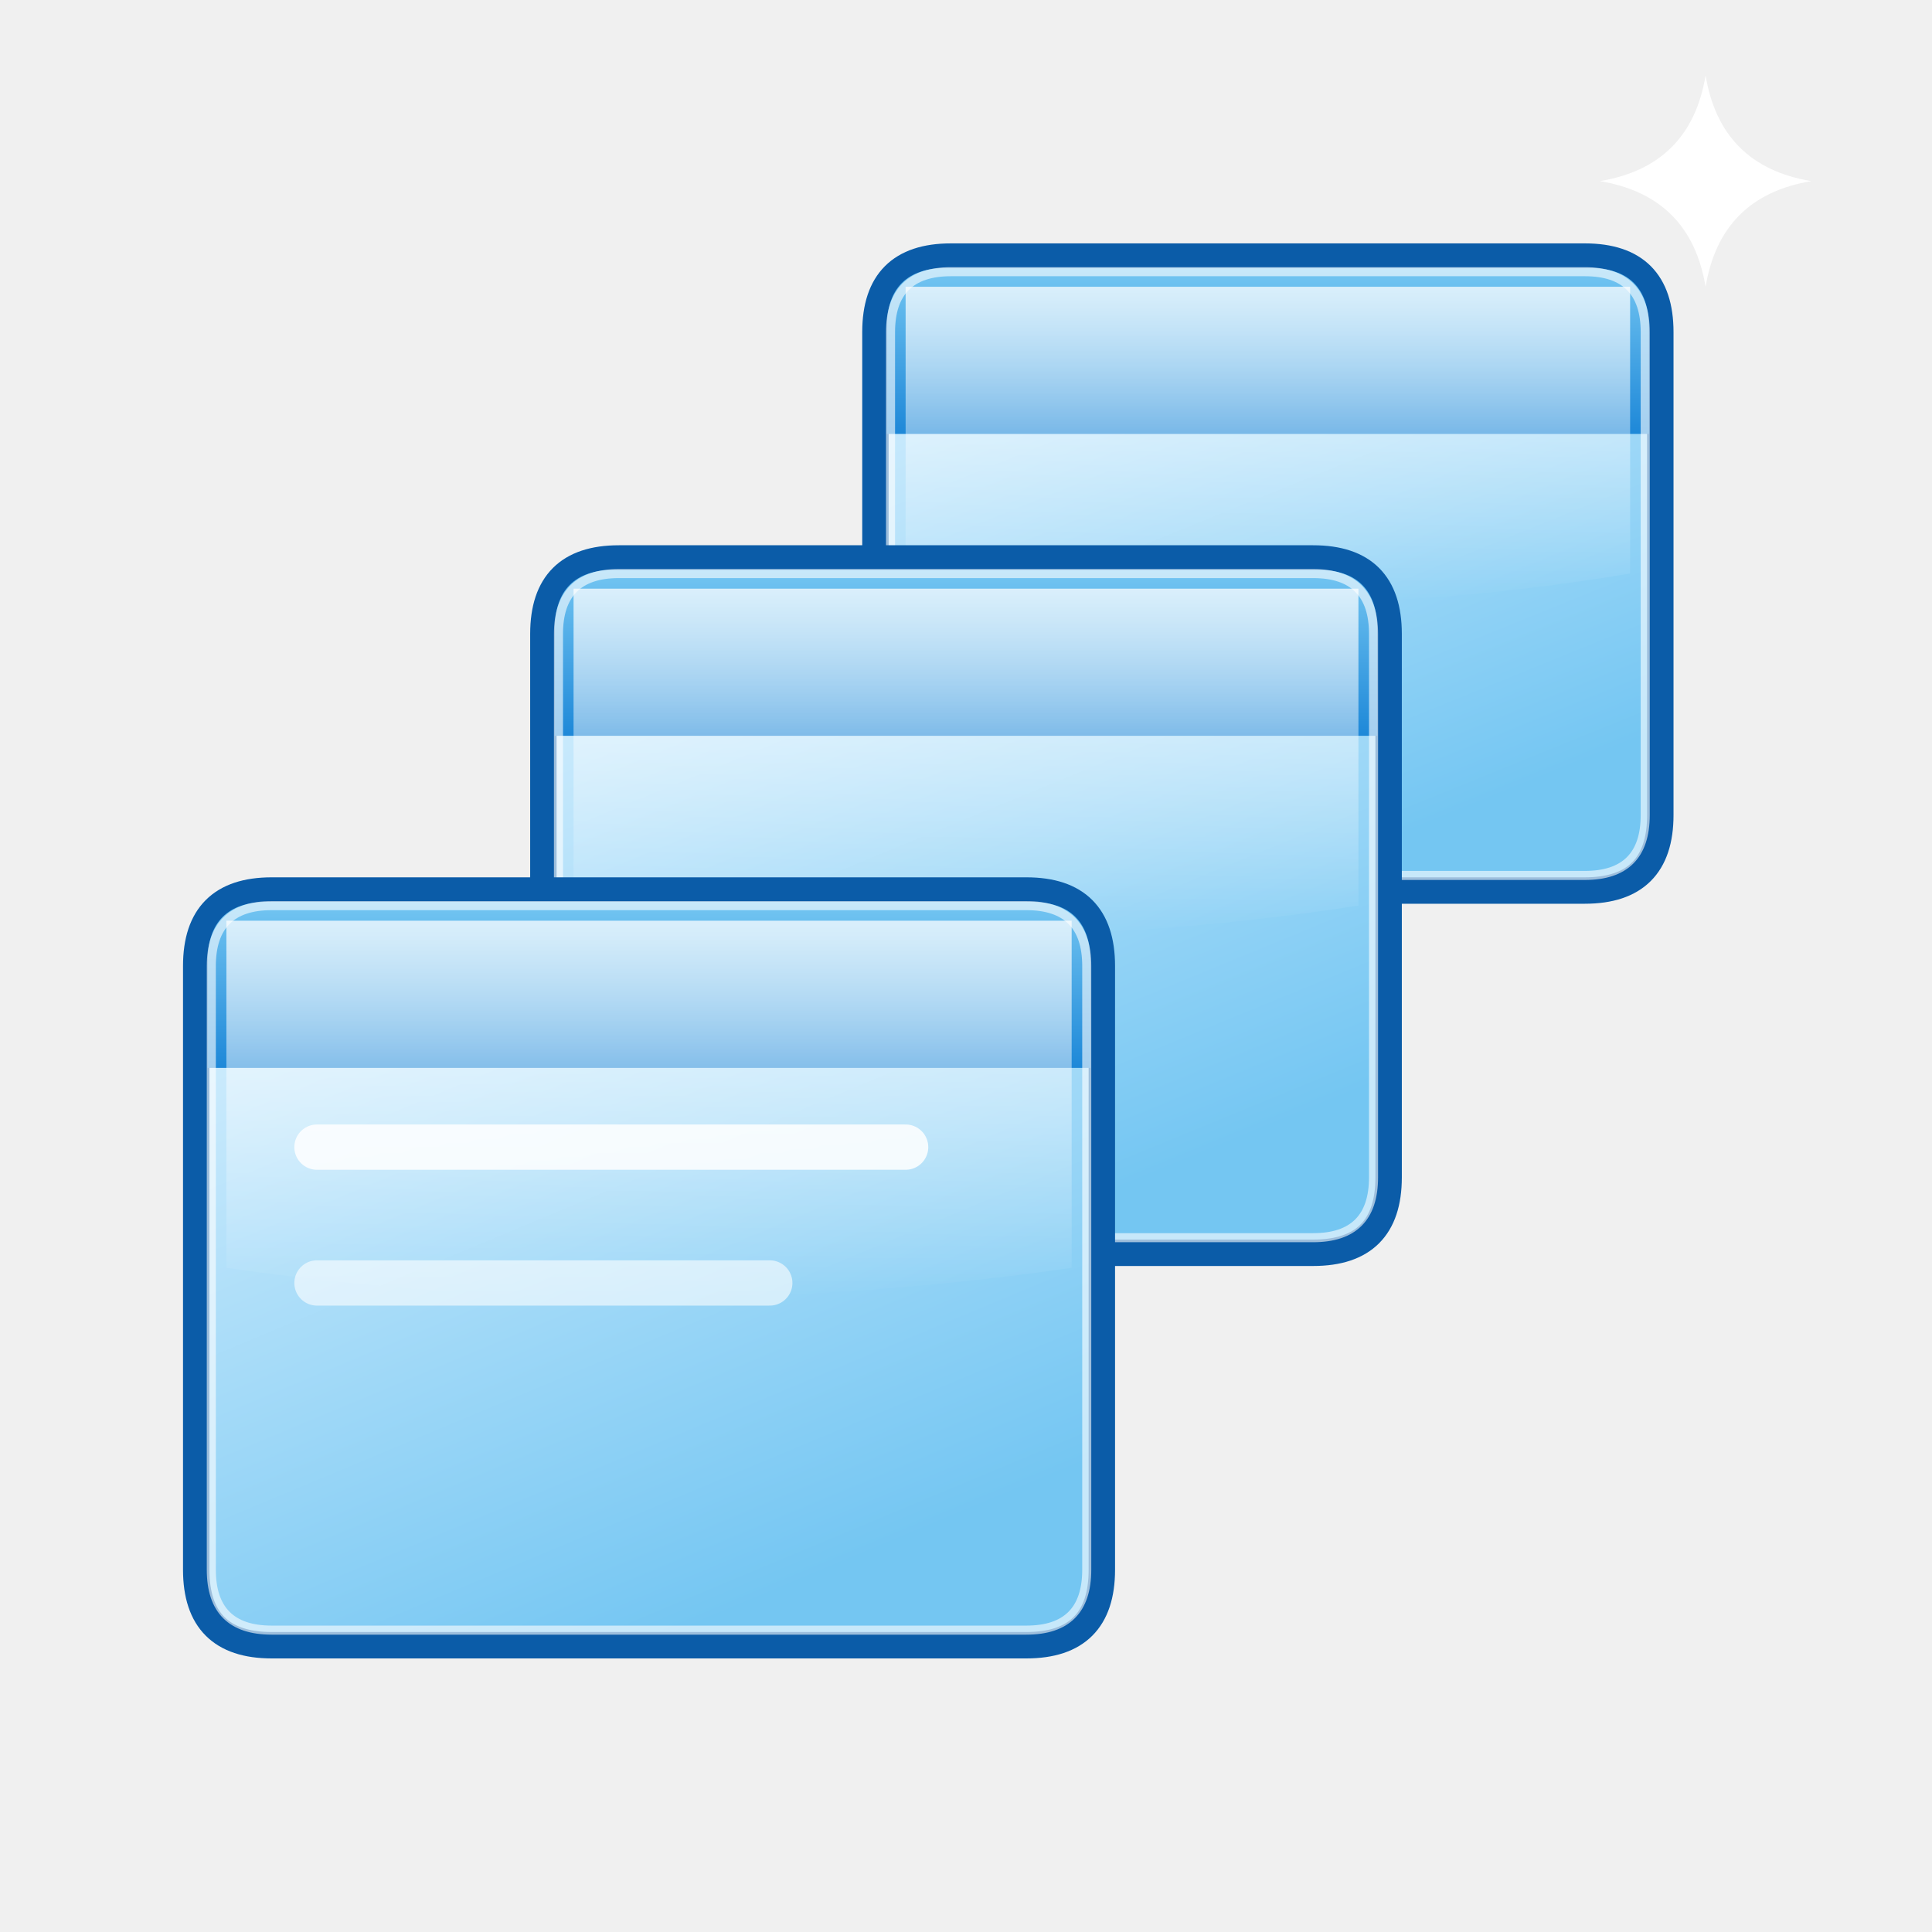
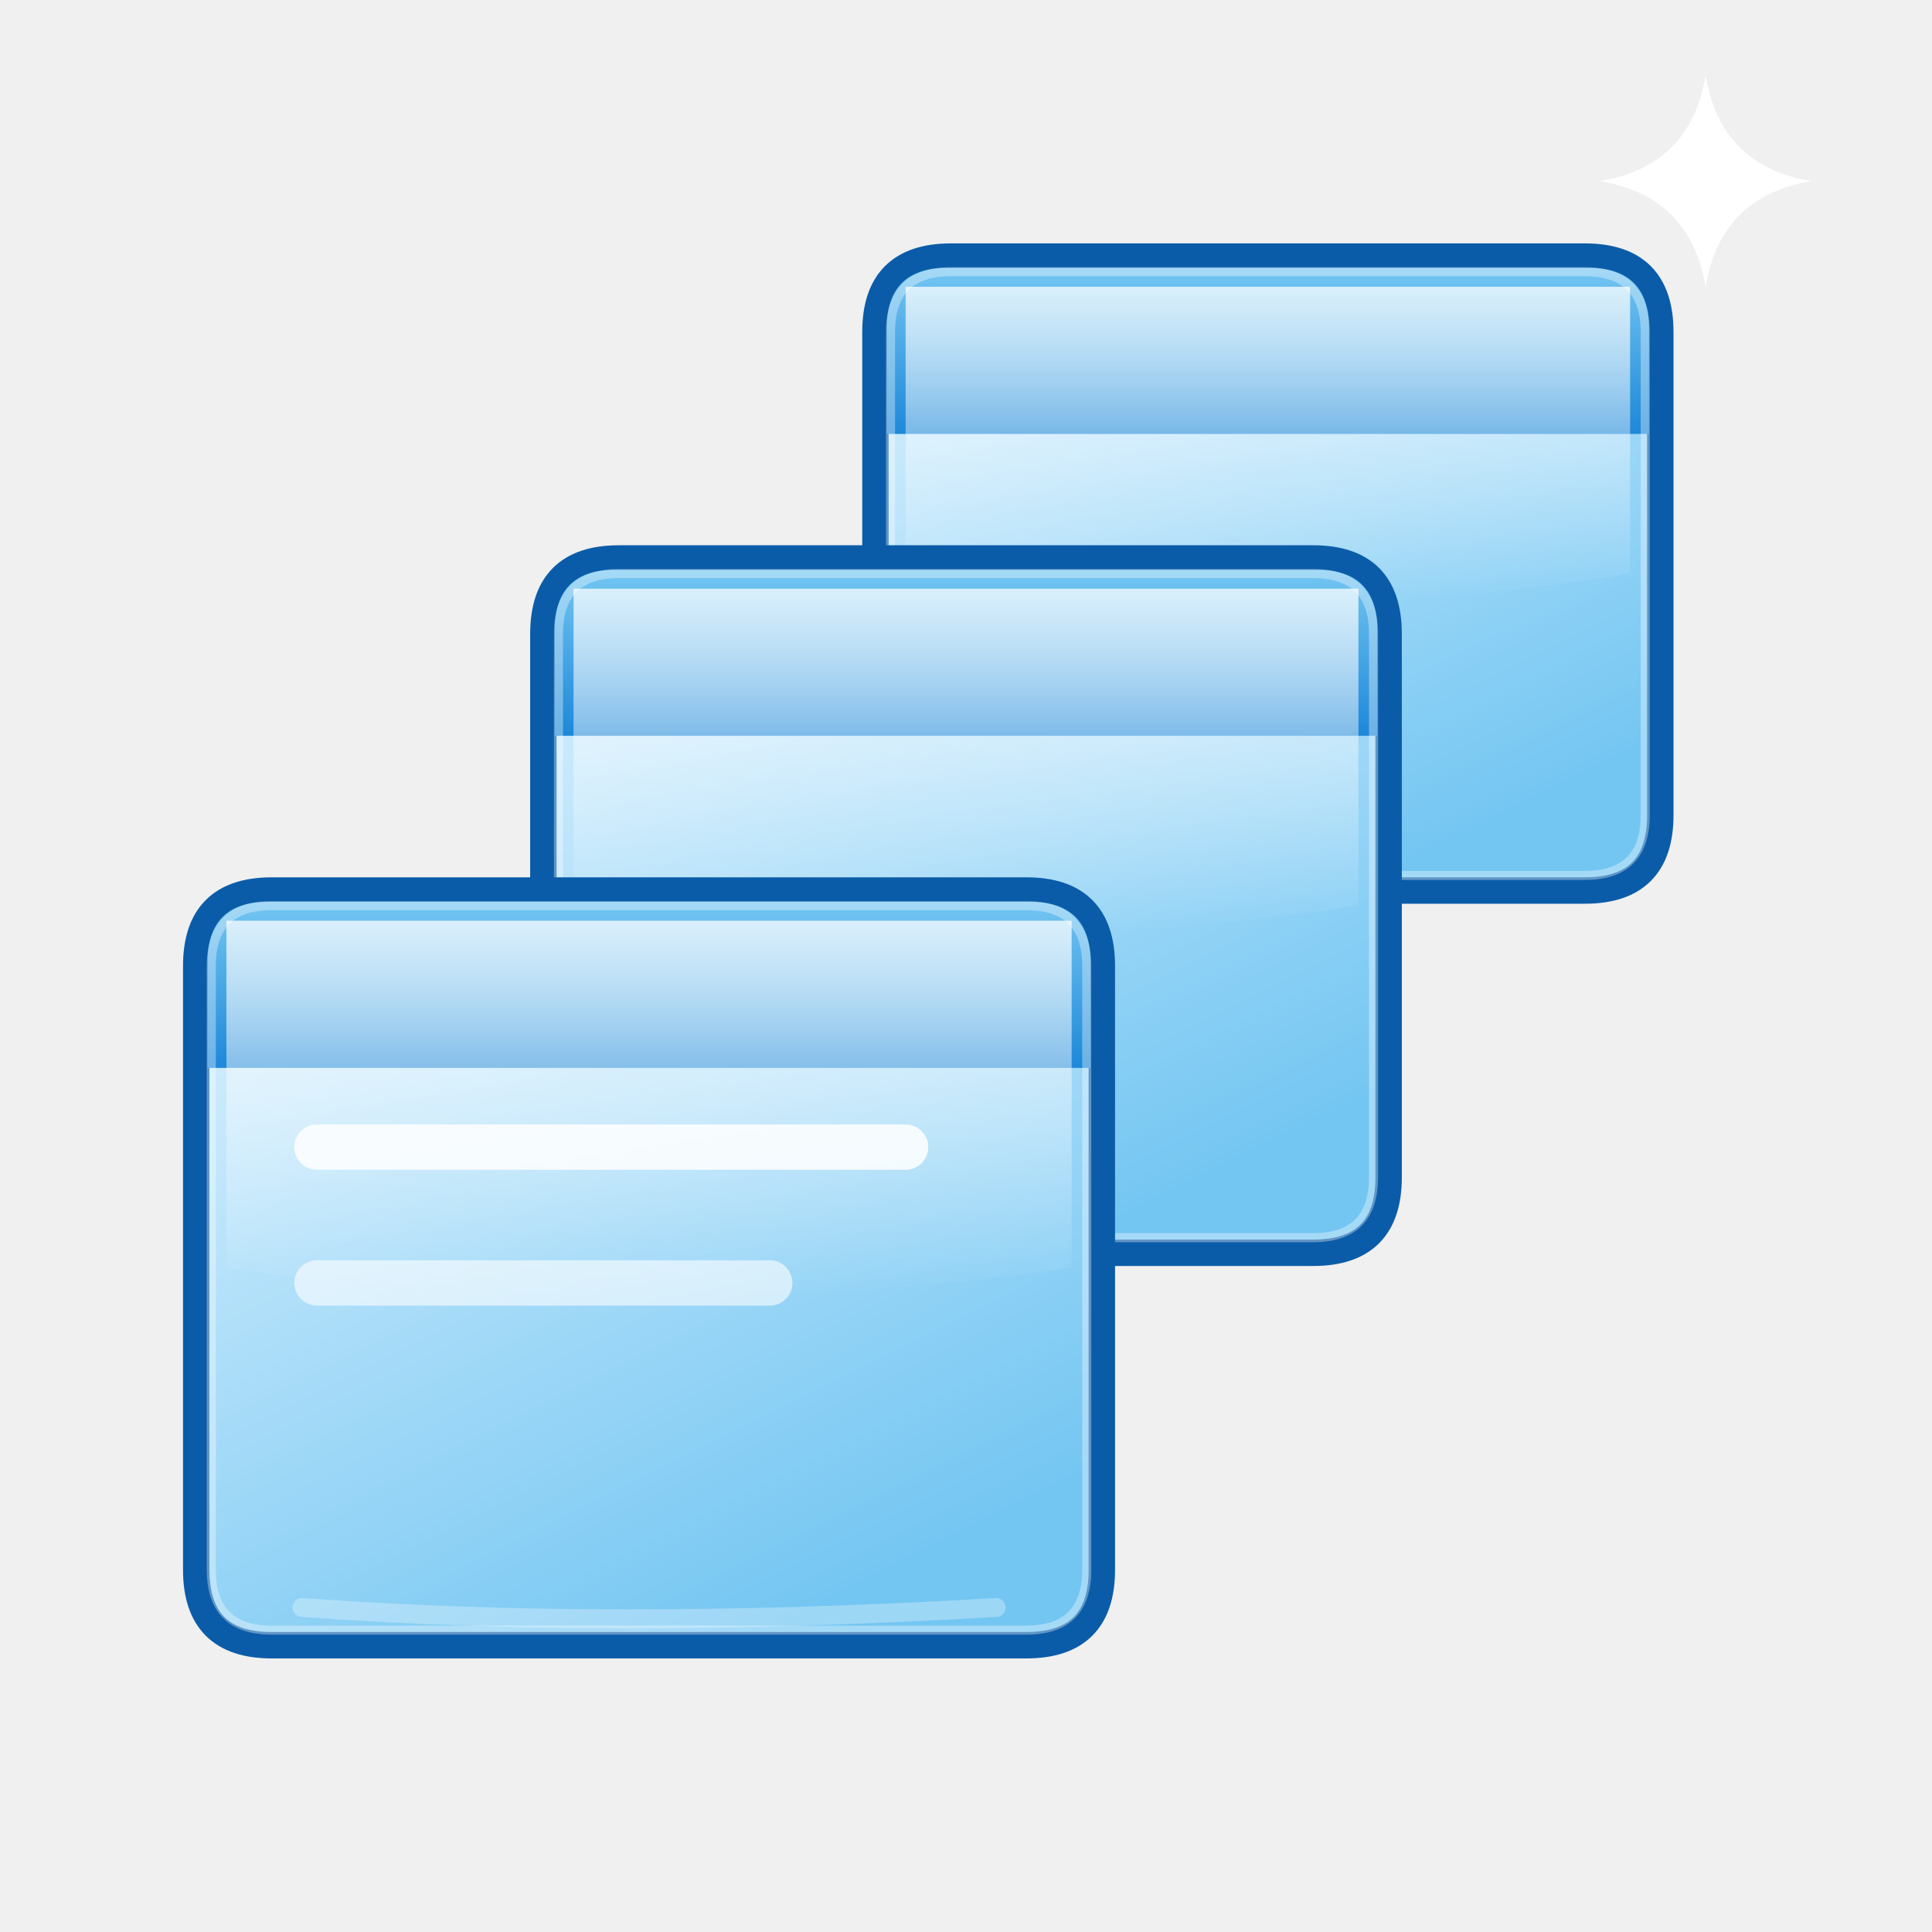
<svg xmlns="http://www.w3.org/2000/svg" viewBox="0 0 256 256">
  <defs>
-     <linearGradient id="tidy-glass" x1="0" y1="0" x2="0.5" y2="1">
+     <linearGradient id="tidy-glass" x1="0" y1="0" x2="0.6" y2="1">
      <stop offset="0" stop-color="#dff3ff" stop-opacity="1" />
      <stop offset="1" stop-color="#74c6f2" stop-opacity="1" />
    </linearGradient>
    <linearGradient id="tidy-band" x1="0" y1="0" x2="0" y2="1">
      <stop offset="0" stop-color="#74c6f2" stop-opacity="1" />
      <stop offset="1" stop-color="#1e88d8" stop-opacity="1" />
    </linearGradient>
    <linearGradient id="tidy-gloss" x1="0" y1="0" x2="0" y2="1">
      <stop offset="0" stop-color="#ffffff" stop-opacity="0.75" />
      <stop offset="1" stop-color="#ffffff" stop-opacity="0" />
    </linearGradient>
  </defs>
  <path d="M126 34H210Q220 34 220 44V108Q220 118 210 118H126Q116 118 116 108V44Q116 34 126 34Z" fill="url(#tidy-glass)" stroke="#0b5ca8" stroke-width="3.5" stroke-linejoin="round" />
  <path d="M117.5 57.5V43.5Q117.5 35.5 125.5 35.5H210.5Q218.5 35.5 218.5 43.5V57.5Z" fill="url(#tidy-band)" />
  <path d="M120 38H216V76.0Q168.0 84.0 120 76.0Z" fill="url(#tidy-gloss)" />
-   <path d="M126 36H210Q218 36 218 44V108Q218 116 210 116H126Q118 116 118 108V44Q118 36 126 36Z" fill="none" stroke="#ffffff" stroke-opacity=".6" stroke-width="1.2" />
+   <path d="M126 36H210Q218 36 218 44V108Q218 116 210 116H126Q118 116 118 108V44Q118 36 126 36Z" fill="none" stroke="#ffffff" stroke-opacity=".35" stroke-width="1.2" />
  <path d="M82 74H174Q184 74 184 84V156Q184 166 174 166H82Q72 166 72 156V84Q72 74 82 74Z" fill="url(#tidy-glass)" stroke="#0b5ca8" stroke-width="3.5" stroke-linejoin="round" />
  <path d="M73.5 97.5V83.5Q73.5 75.5 81.5 75.5H174.5Q182.5 75.5 182.5 83.5V97.5Z" fill="url(#tidy-band)" />
  <path d="M76 78H180V120.0Q128.0 128.0 76 120.0Z" fill="url(#tidy-gloss)" />
-   <path d="M82 76H174Q182 76 182 84V156Q182 164 174 164H82Q74 164 74 156V84Q74 76 82 76Z" fill="none" stroke="#ffffff" stroke-opacity=".6" stroke-width="1.2" />
+   <path d="M82 76H174Q182 76 182 84V156Q182 164 174 164H82Q74 164 74 156V84Q74 76 82 76Z" fill="none" stroke="#ffffff" stroke-opacity=".35" stroke-width="1.2" />
  <path d="M36 118H136Q146 118 146 128V208Q146 218 136 218H36Q26 218 26 208V128Q26 118 36 118Z" fill="url(#tidy-glass)" stroke="#0b5ca8" stroke-width="3.5" stroke-linejoin="round" />
  <path d="M27.5 141.5V127.5Q27.5 119.5 35.5 119.5H136.5Q144.5 119.5 144.5 127.5V141.5Z" fill="url(#tidy-band)" />
  <path d="M30 122H142V168.0Q86.0 176.0 30 168.0Z" fill="url(#tidy-gloss)" />
-   <path d="M36 120H136Q144 120 144 128V208Q144 216 136 216H36Q28 216 28 208V128Q28 120 36 120Z" fill="none" stroke="#ffffff" stroke-opacity=".6" stroke-width="1.2" />
+   <path d="M36 120H136Q144 120 144 128V208Q144 216 136 216H36Q28 216 28 208V128Q28 120 36 120Z" fill="none" stroke="#ffffff" stroke-opacity=".35" stroke-width="1.2" />
  <path d="M42 152H120" stroke="#ffffff" stroke-opacity=".85" stroke-width="6" stroke-linecap="round" />
  <path d="M42 170H102" stroke="#ffffff" stroke-opacity=".6" stroke-width="6" stroke-linecap="round" />
+   <path d="M40 213Q81 216 132 213" fill="none" stroke="#ffffff" stroke-opacity=".3" stroke-width="2.5" stroke-linecap="round" />
  <path d="M226 10Q228 22 240 24Q228 26 226 38Q224 26 212 24Q224 22 226 10Z" fill="#ffffff" />
  <circle cx="226" cy="24" r="2.5" fill="#ffffff" fill-opacity=".9" />
</svg>
